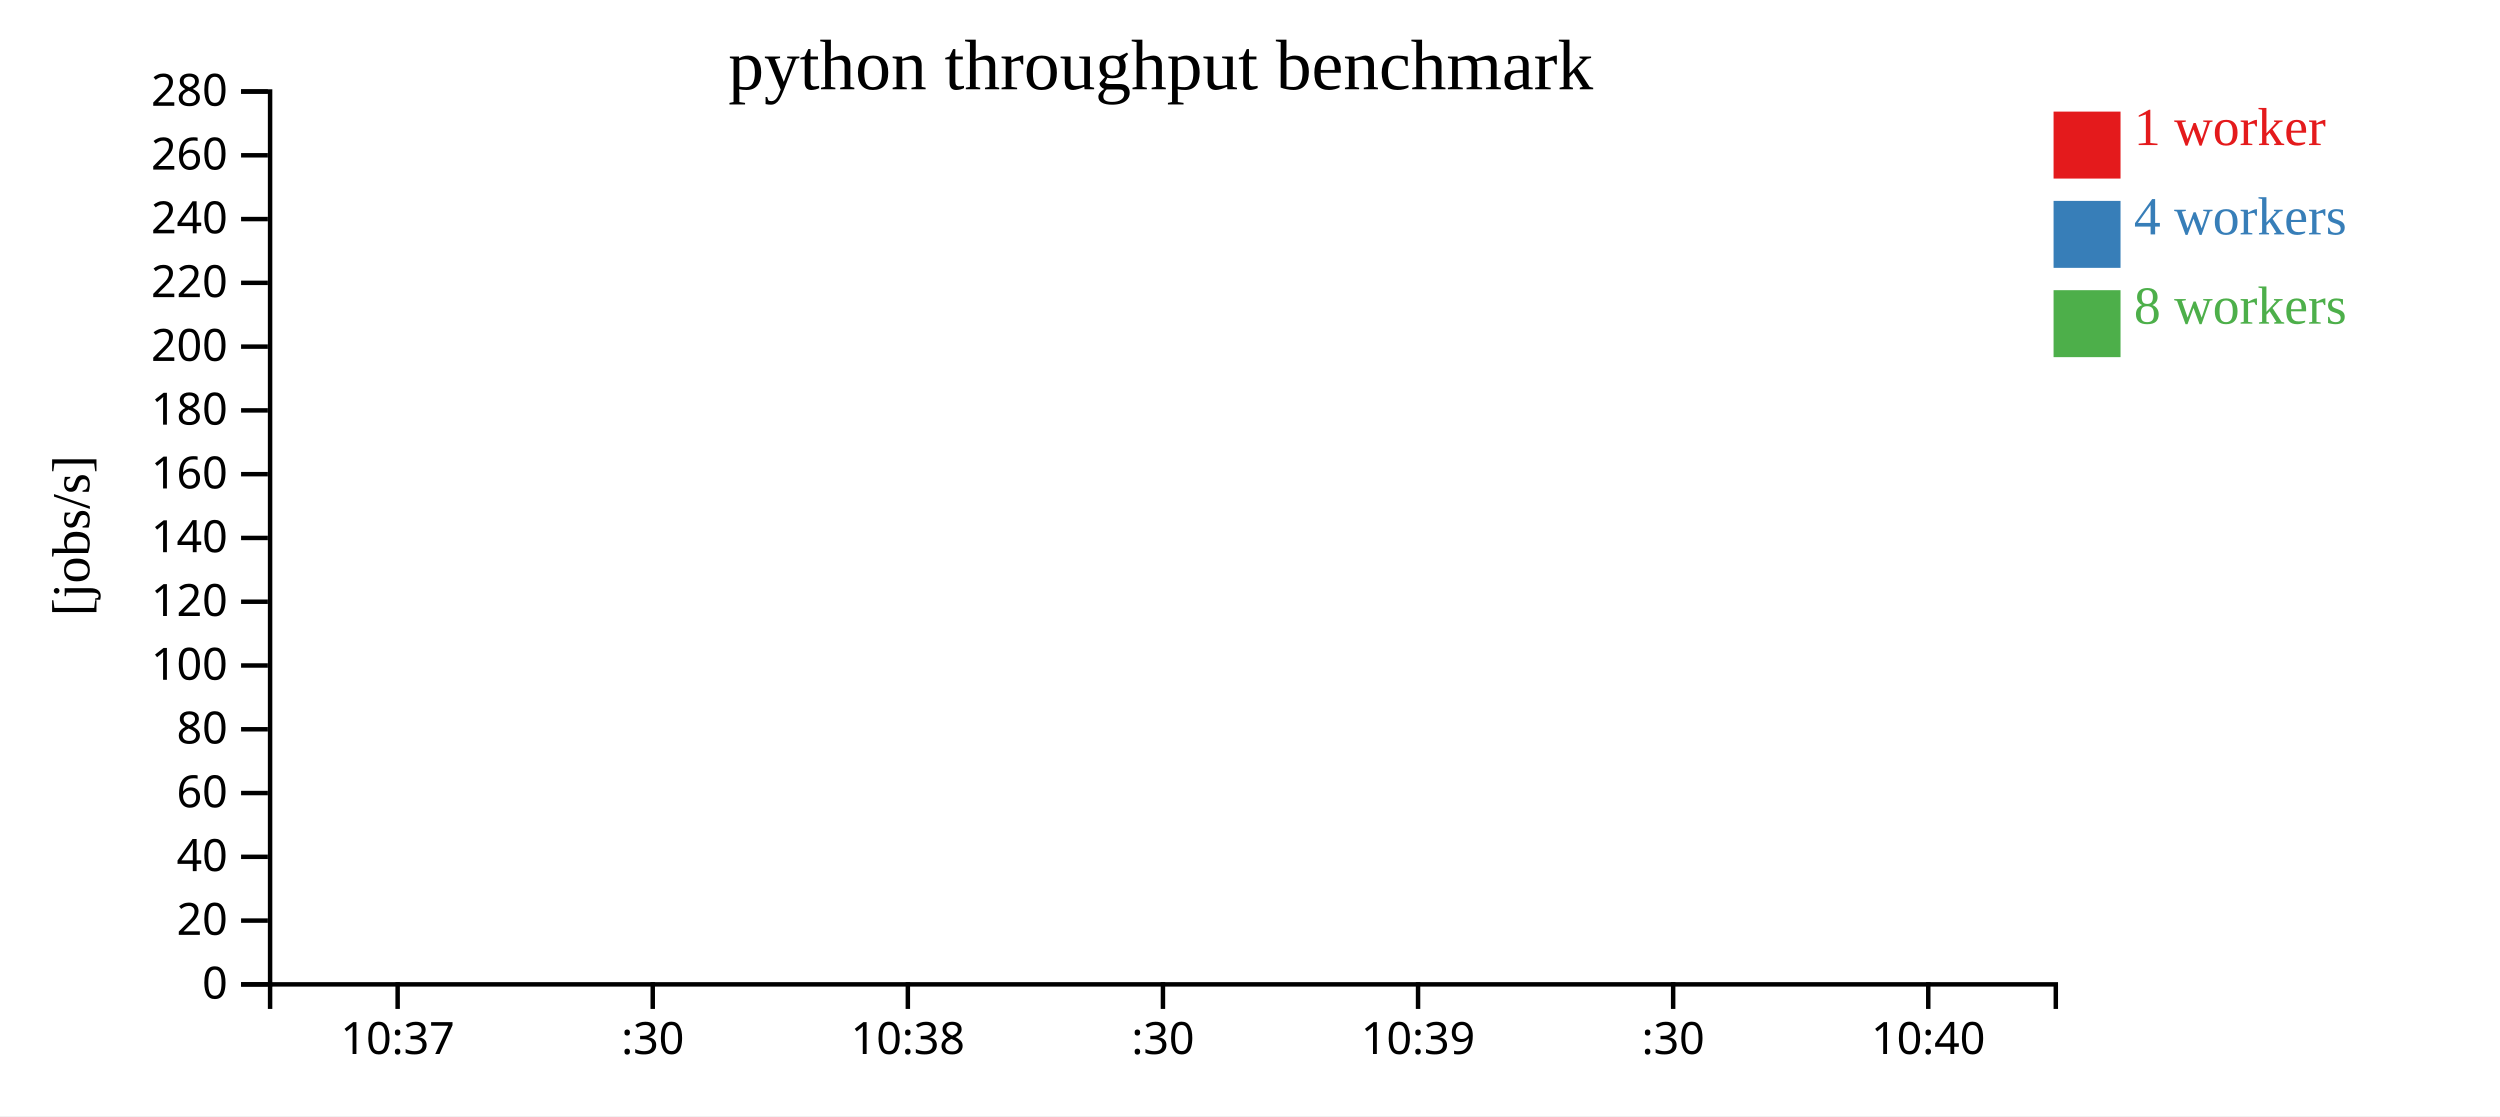
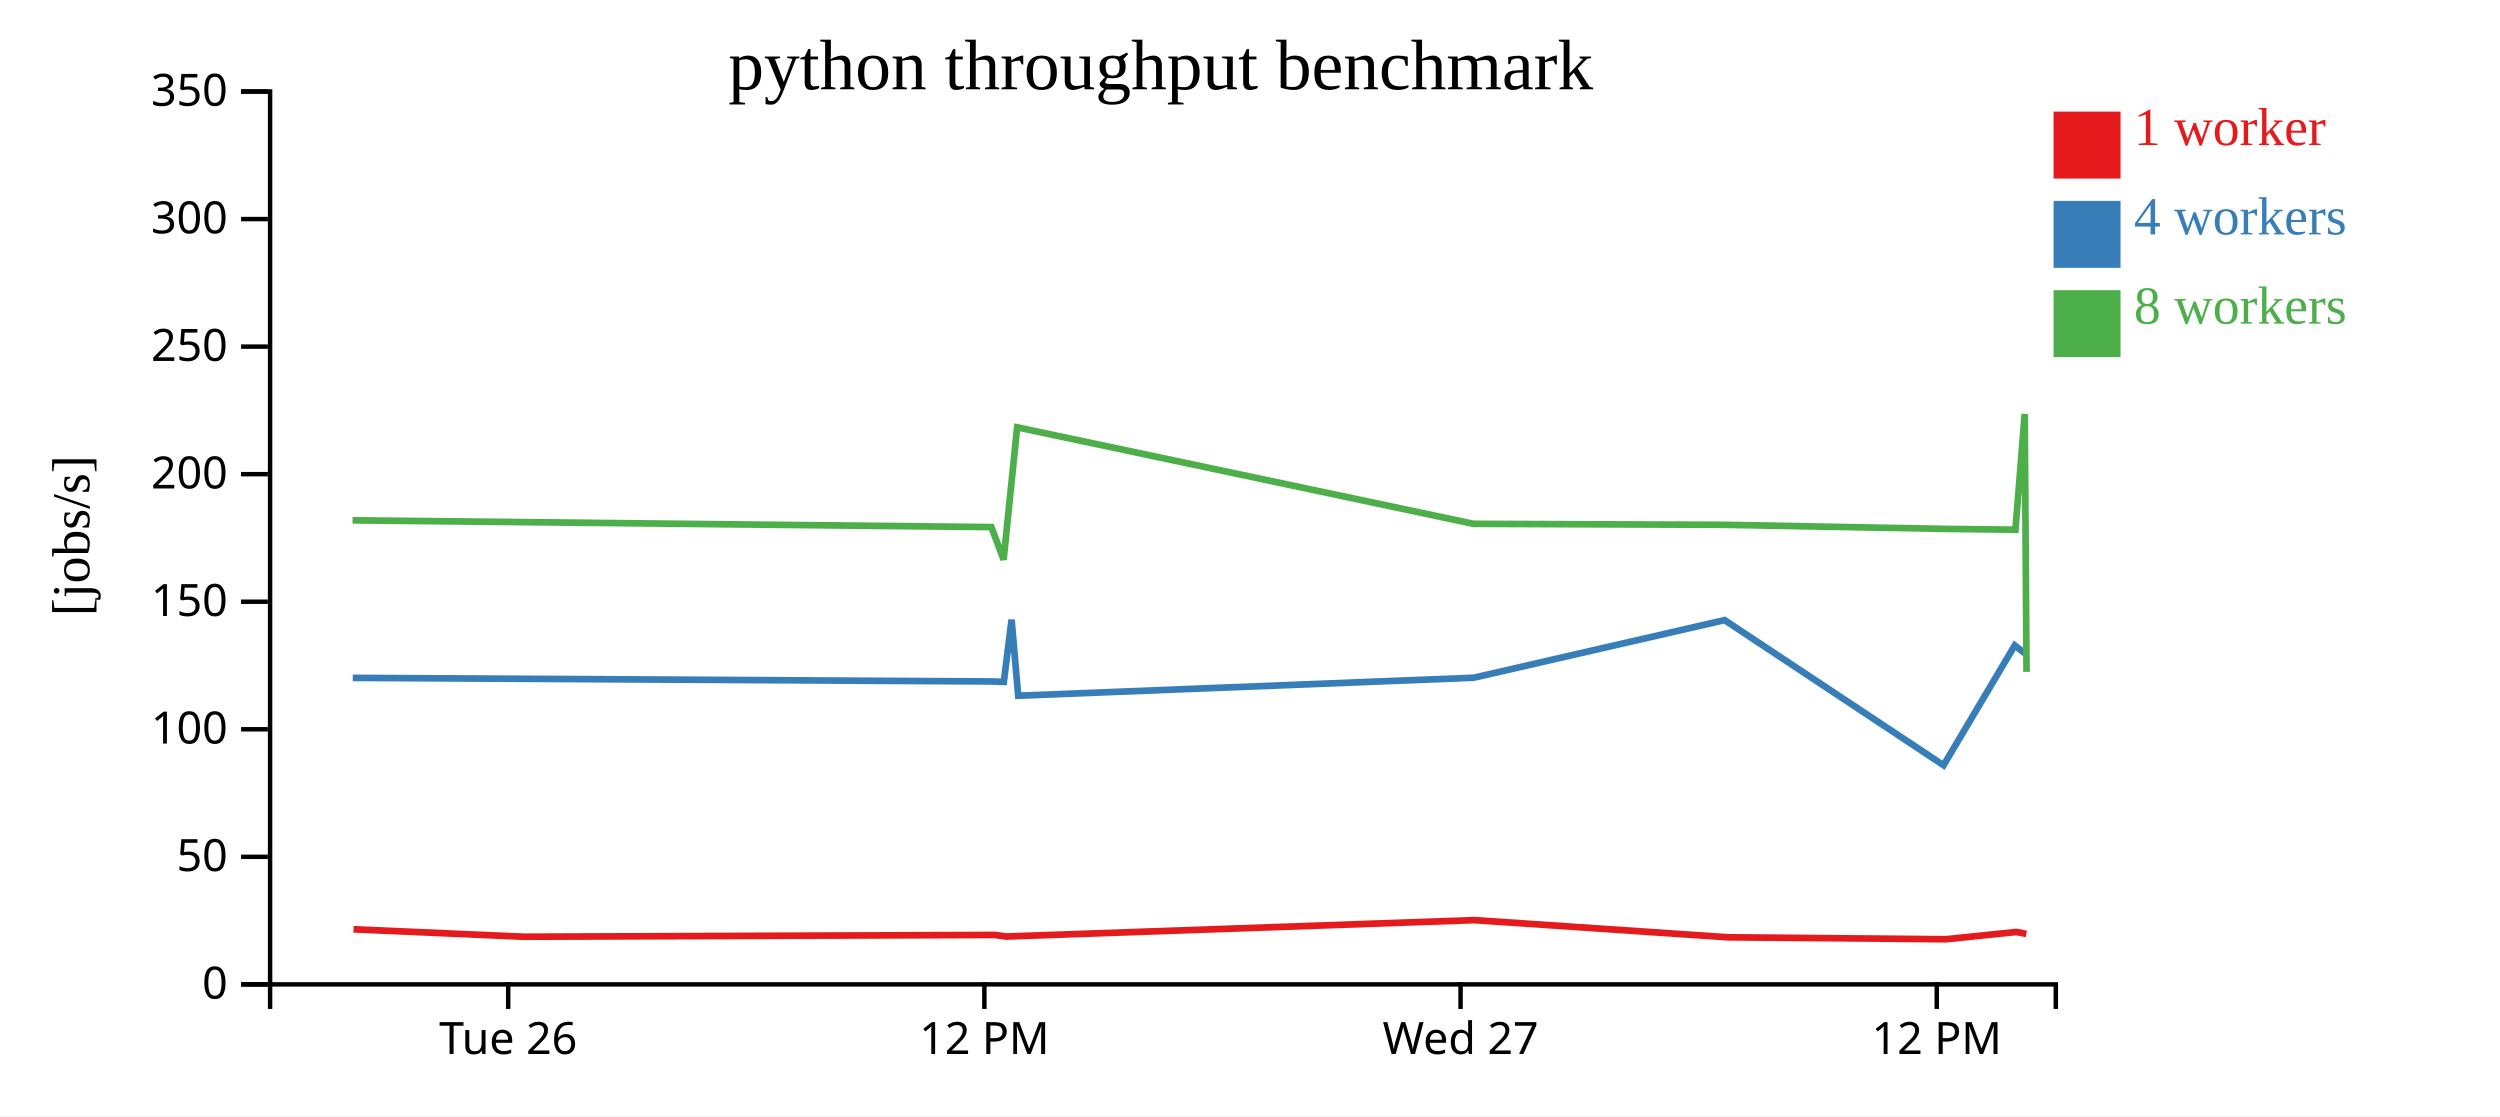
<svg xmlns="http://www.w3.org/2000/svg" width="560" height="250">
  <rect width="100%" height="100%" fill="white" />
  <g transform="translate(60,20)">
    <g transform="translate(0,200)" fill="none" font-size="10" font-family="sans-serif" text-anchor="middle">
      <path class="domain" stroke="currentColor" d="M0.5,6V0.5H400.5V6" />
-       <g class="tick" opacity="1" transform="translate(29.07143,0)">
+       <g class="tick" opacity="1" transform="translate(53.83333,0)">
        <line stroke="currentColor" y2="6" />
-         <text fill="currentColor" y="9" dy="0.71em">10:37</text>
+         <text fill="currentColor" y="9" dy="0.71em">Tue 26</text>
      </g>
-       <g class="tick" opacity="1" transform="translate(86.21429,0)">
+       <g class="tick" opacity="1" transform="translate(160.5,0)">
        <line stroke="currentColor" y2="6" />
-         <text fill="currentColor" y="9" dy="0.71em">:30</text>
+         <text fill="currentColor" y="9" dy="0.71em">12 PM</text>
      </g>
-       <g class="tick" opacity="1" transform="translate(143.3571,0)">
+       <g class="tick" opacity="1" transform="translate(267.1667,0)">
        <line stroke="currentColor" y2="6" />
-         <text fill="currentColor" y="9" dy="0.71em">10:38</text>
+         <text fill="currentColor" y="9" dy="0.71em">Wed 27</text>
      </g>
-       <g class="tick" opacity="1" transform="translate(200.5,0)">
+       <g class="tick" opacity="1" transform="translate(373.8333,0)">
        <line stroke="currentColor" y2="6" />
-         <text fill="currentColor" y="9" dy="0.71em">:30</text>
-       </g>
-       <g class="tick" opacity="1" transform="translate(257.6429,0)">
-         <line stroke="currentColor" y2="6" />
-         <text fill="currentColor" y="9" dy="0.71em">10:39</text>
-       </g>
-       <g class="tick" opacity="1" transform="translate(314.7857,0)">
-         <line stroke="currentColor" y2="6" />
-         <text fill="currentColor" y="9" dy="0.71em">:30</text>
-       </g>
-       <g class="tick" opacity="1" transform="translate(371.9286,0)">
-         <line stroke="currentColor" y2="6" />
-         <text fill="currentColor" y="9" dy="0.71em">10:40</text>
+         <text fill="currentColor" y="9" dy="0.71em">12 PM</text>
      </g>
    </g>
    <g fill="none" font-size="10" font-family="sans-serif" text-anchor="end">
      <path class="domain" stroke="currentColor" d="M-6,200.5H0.5V0.5H-6" />
      <g class="tick" opacity="1" transform="translate(0,200.5)">
        <line stroke="currentColor" x2="-6" />
        <text fill="currentColor" x="-9" dy="0.32em">0</text>
      </g>
-       <g class="tick" opacity="1" transform="translate(0,186.2143)">
-         <line stroke="currentColor" x2="-6" />
-         <text fill="currentColor" x="-9" dy="0.32em">20</text>
-       </g>
      <g class="tick" opacity="1" transform="translate(0,171.9286)">
        <line stroke="currentColor" x2="-6" />
-         <text fill="currentColor" x="-9" dy="0.32em">40</text>
-       </g>
-       <g class="tick" opacity="1" transform="translate(0,157.6429)">
-         <line stroke="currentColor" x2="-6" />
-         <text fill="currentColor" x="-9" dy="0.32em">60</text>
+         <text fill="currentColor" x="-9" dy="0.32em">50</text>
      </g>
      <g class="tick" opacity="1" transform="translate(0,143.3571)">
-         <line stroke="currentColor" x2="-6" />
-         <text fill="currentColor" x="-9" dy="0.32em">80</text>
-       </g>
-       <g class="tick" opacity="1" transform="translate(0,129.0714)">
        <line stroke="currentColor" x2="-6" />
        <text fill="currentColor" x="-9" dy="0.32em">100</text>
      </g>
      <g class="tick" opacity="1" transform="translate(0,114.7857)">
        <line stroke="currentColor" x2="-6" />
-         <text fill="currentColor" x="-9" dy="0.32em">120</text>
-       </g>
-       <g class="tick" opacity="1" transform="translate(0,100.5)">
-         <line stroke="currentColor" x2="-6" />
-         <text fill="currentColor" x="-9" dy="0.32em">140</text>
+         <text fill="currentColor" x="-9" dy="0.32em">150</text>
      </g>
      <g class="tick" opacity="1" transform="translate(0,86.21429)">
        <line stroke="currentColor" x2="-6" />
-         <text fill="currentColor" x="-9" dy="0.32em">160</text>
-       </g>
-       <g class="tick" opacity="1" transform="translate(0,71.92857)">
-         <line stroke="currentColor" x2="-6" />
-         <text fill="currentColor" x="-9" dy="0.32em">180</text>
+         <text fill="currentColor" x="-9" dy="0.32em">200</text>
      </g>
      <g class="tick" opacity="1" transform="translate(0,57.64286)">
        <line stroke="currentColor" x2="-6" />
-         <text fill="currentColor" x="-9" dy="0.32em">200</text>
-       </g>
-       <g class="tick" opacity="1" transform="translate(0,43.35714)">
-         <line stroke="currentColor" x2="-6" />
-         <text fill="currentColor" x="-9" dy="0.32em">220</text>
+         <text fill="currentColor" x="-9" dy="0.32em">250</text>
      </g>
      <g class="tick" opacity="1" transform="translate(0,29.07143)">
        <line stroke="currentColor" x2="-6" />
-         <text fill="currentColor" x="-9" dy="0.32em">240</text>
-       </g>
-       <g class="tick" opacity="1" transform="translate(0,14.78571)">
-         <line stroke="currentColor" x2="-6" />
-         <text fill="currentColor" x="-9" dy="0.32em">260</text>
+         <text fill="currentColor" x="-9" dy="0.32em">300</text>
      </g>
      <g class="tick" opacity="1" transform="translate(0,0.5)">
        <line stroke="currentColor" x2="-6" />
-         <text fill="currentColor" x="-9" dy="0.32em">280</text>
+         <text fill="currentColor" x="-9" dy="0.32em">350</text>
      </g>
    </g>
    <text text-anchor="middle" style="font-size: 12px" transform="rotate(-90)" y="-40" x="-100">[jobs/s]</text>
    <text text-anchor="middle" style="font-size: 16px" y="0" x="200">python throughput benchmark</text>
-     <path class="line" fill="none" stroke="#e41a1c" stroke-width="1.5" d="M399.027,187.5Z" />
-     <path class="line" fill="none" stroke="#377eb8" stroke-width="1.5" d="M2.493,100.072Z" />
-     <path class="line" fill="none" stroke="#4daf4a" stroke-width="1.5" d="M86.733,70.46Z" />
+     <path class="line" fill="none" stroke="#e41a1c" stroke-width="1.5" d="M19.189,188.164L57.34,189.828L162.825,189.427L165.423,189.786L168.511,189.672L270.225,186.106L327.055,189.952L375.886,190.389L391.675,188.759L393.895,189.198" />
+     <path class="line" fill="none" stroke="#377eb8" stroke-width="1.5" d="M19.018,131.843L162.179,132.646L164.854,132.741L166.597,118.808L168.074,135.838L270.108,131.81L326.304,118.9L375.358,151.417L391.303,124.574L393.591,126.381" />
+     <path class="line" fill="none" stroke="#4daf4a" stroke-width="1.5" d="M18.971,96.555L162.07,98.068L164.81,105.361L167.837,75.722L270.028,97.336L326.304,97.557L375.349,98.467L391.46,98.647L393.533,72.733L393.945,130.5" />
    <rect class="dot" x="400" y="5" width="15" height="15" style="fill: #e41a1c;" />
    <rect class="dot" x="400" y="25" width="15" height="15" style="fill: #377eb8;" />
    <rect class="dot" x="400" y="45" width="15" height="15" style="fill: #4daf4a;" />
    <text class="label" x="418" y="12.5" style="fill: #e41a1c; alignment-baseline: middle;" text-anchor="left">1 worker</text>
    <text class="label" x="418" y="32.5" style="fill: #377eb8; alignment-baseline: middle;" text-anchor="left">4 workers</text>
    <text class="label" x="418" y="52.5" style="fill: #4daf4a; alignment-baseline: middle;" text-anchor="left">8 workers</text>
  </g>
</svg>
